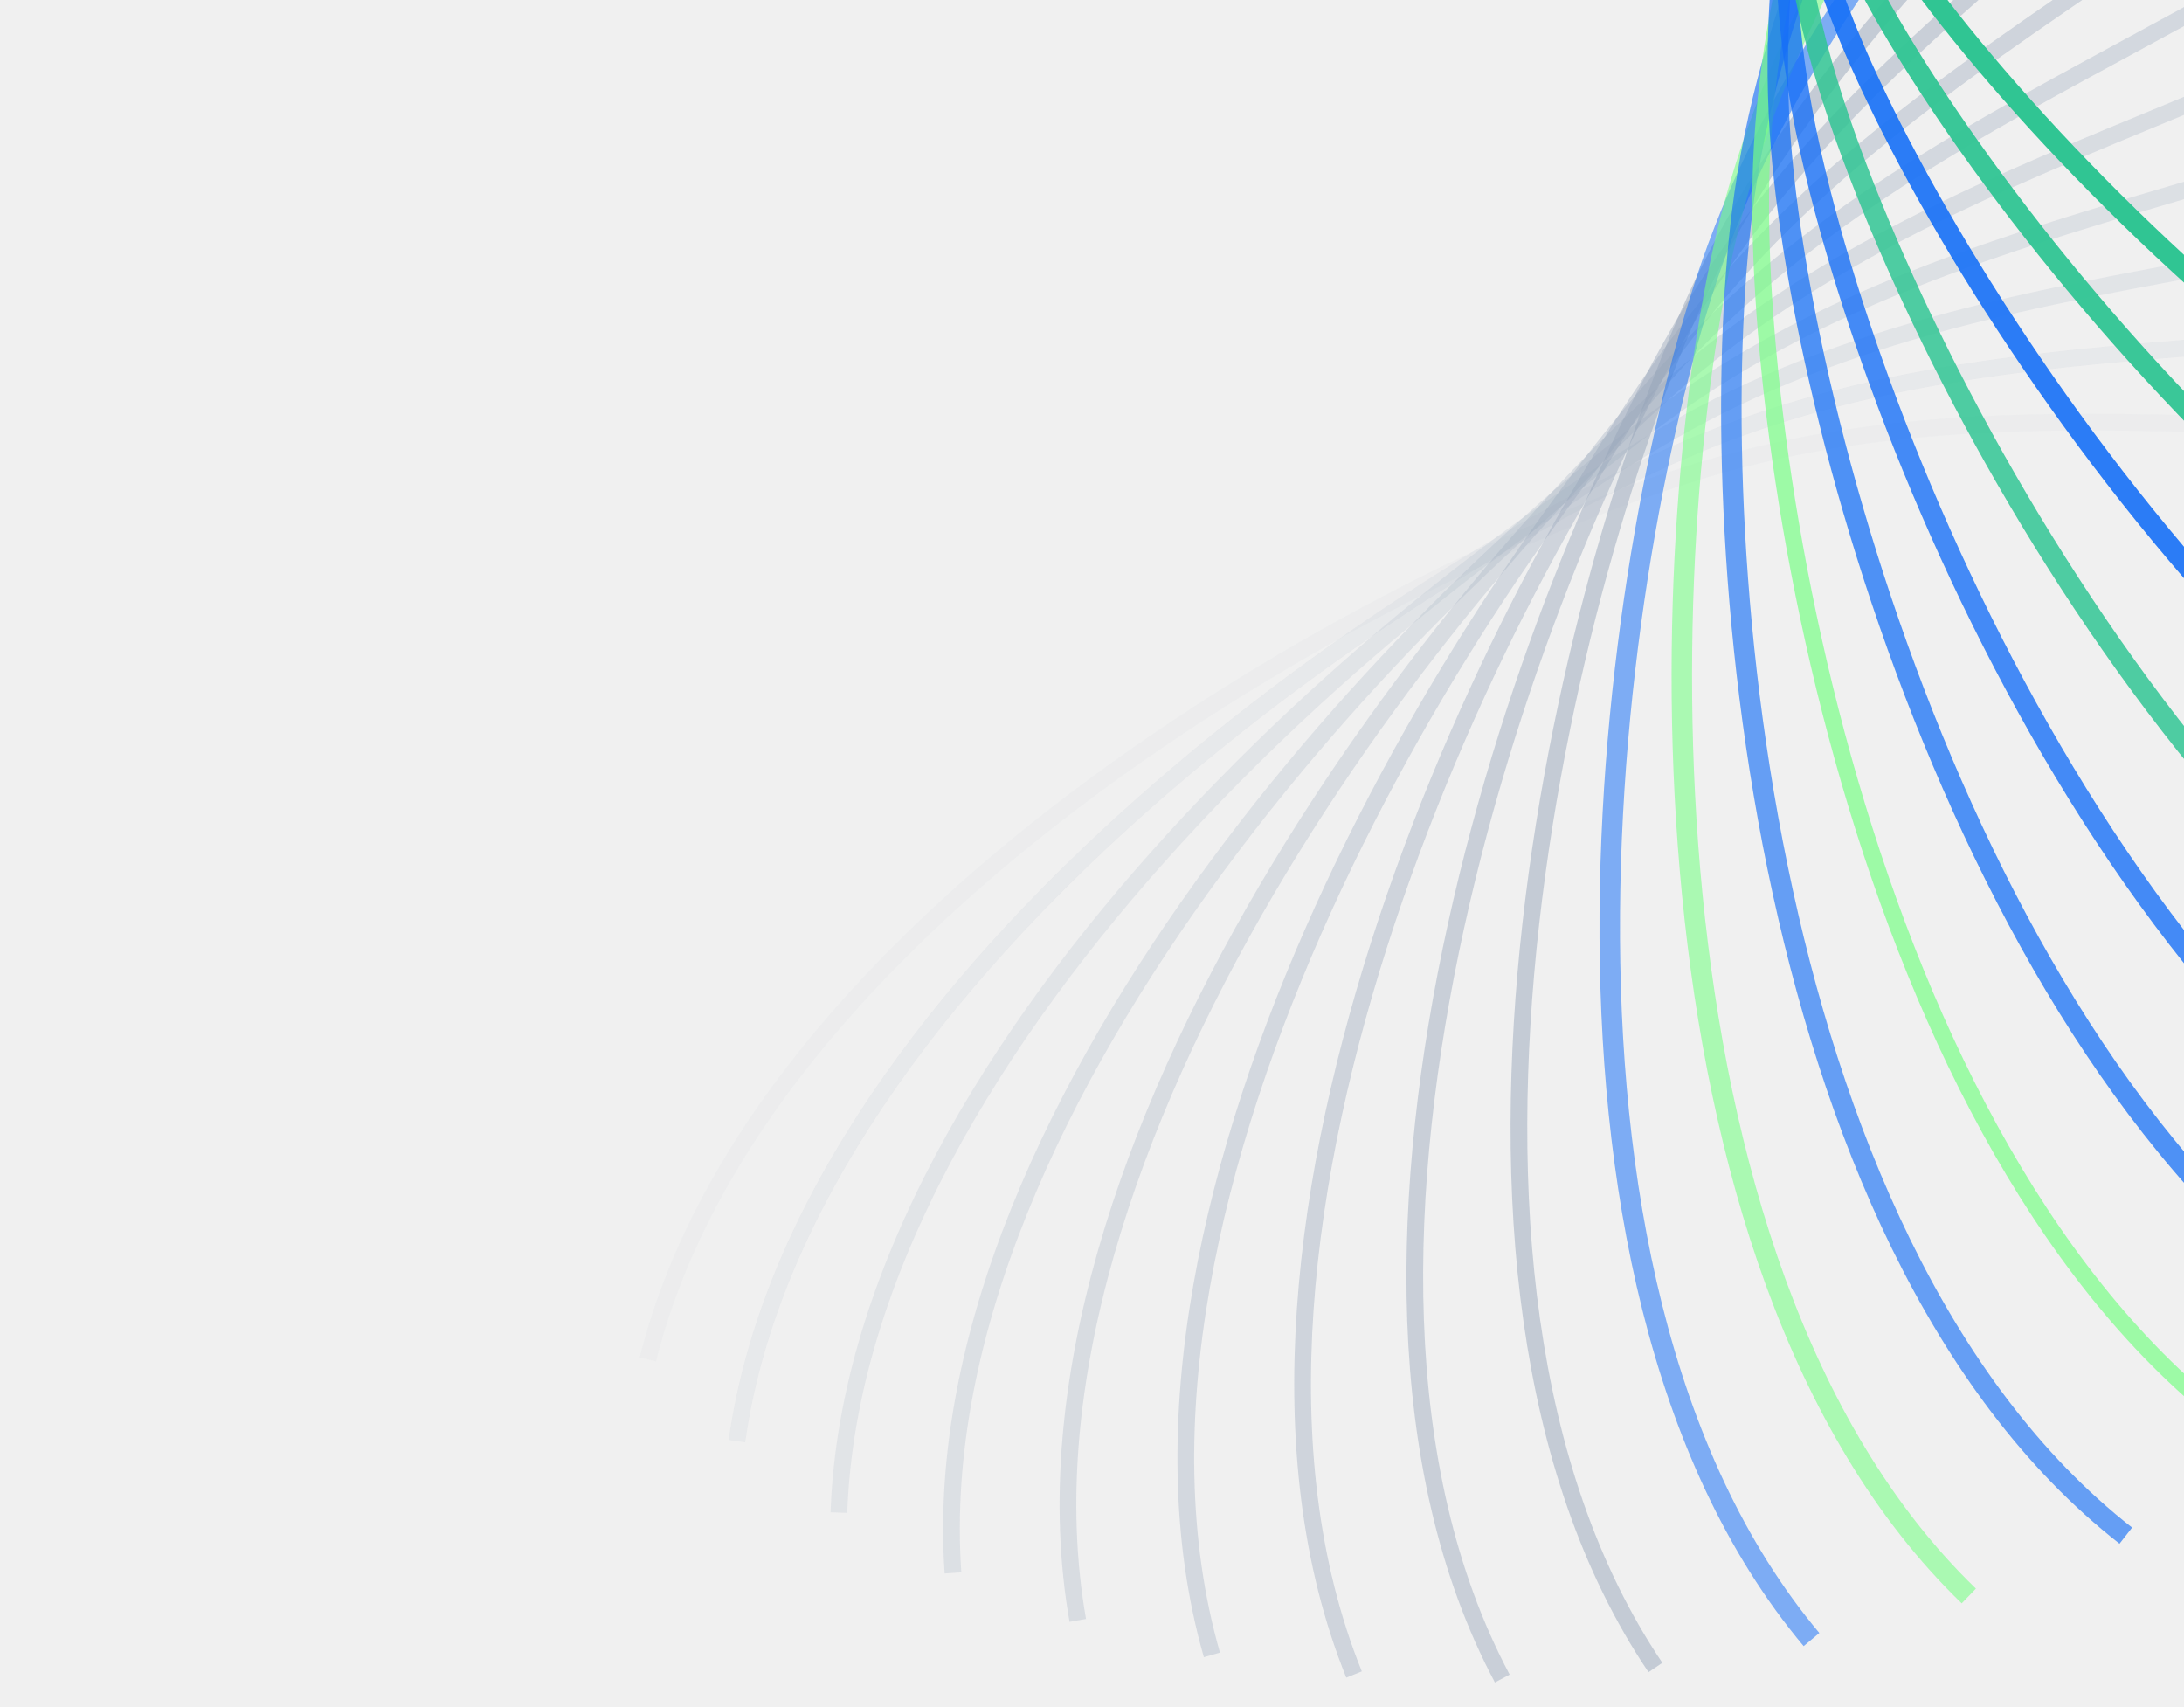
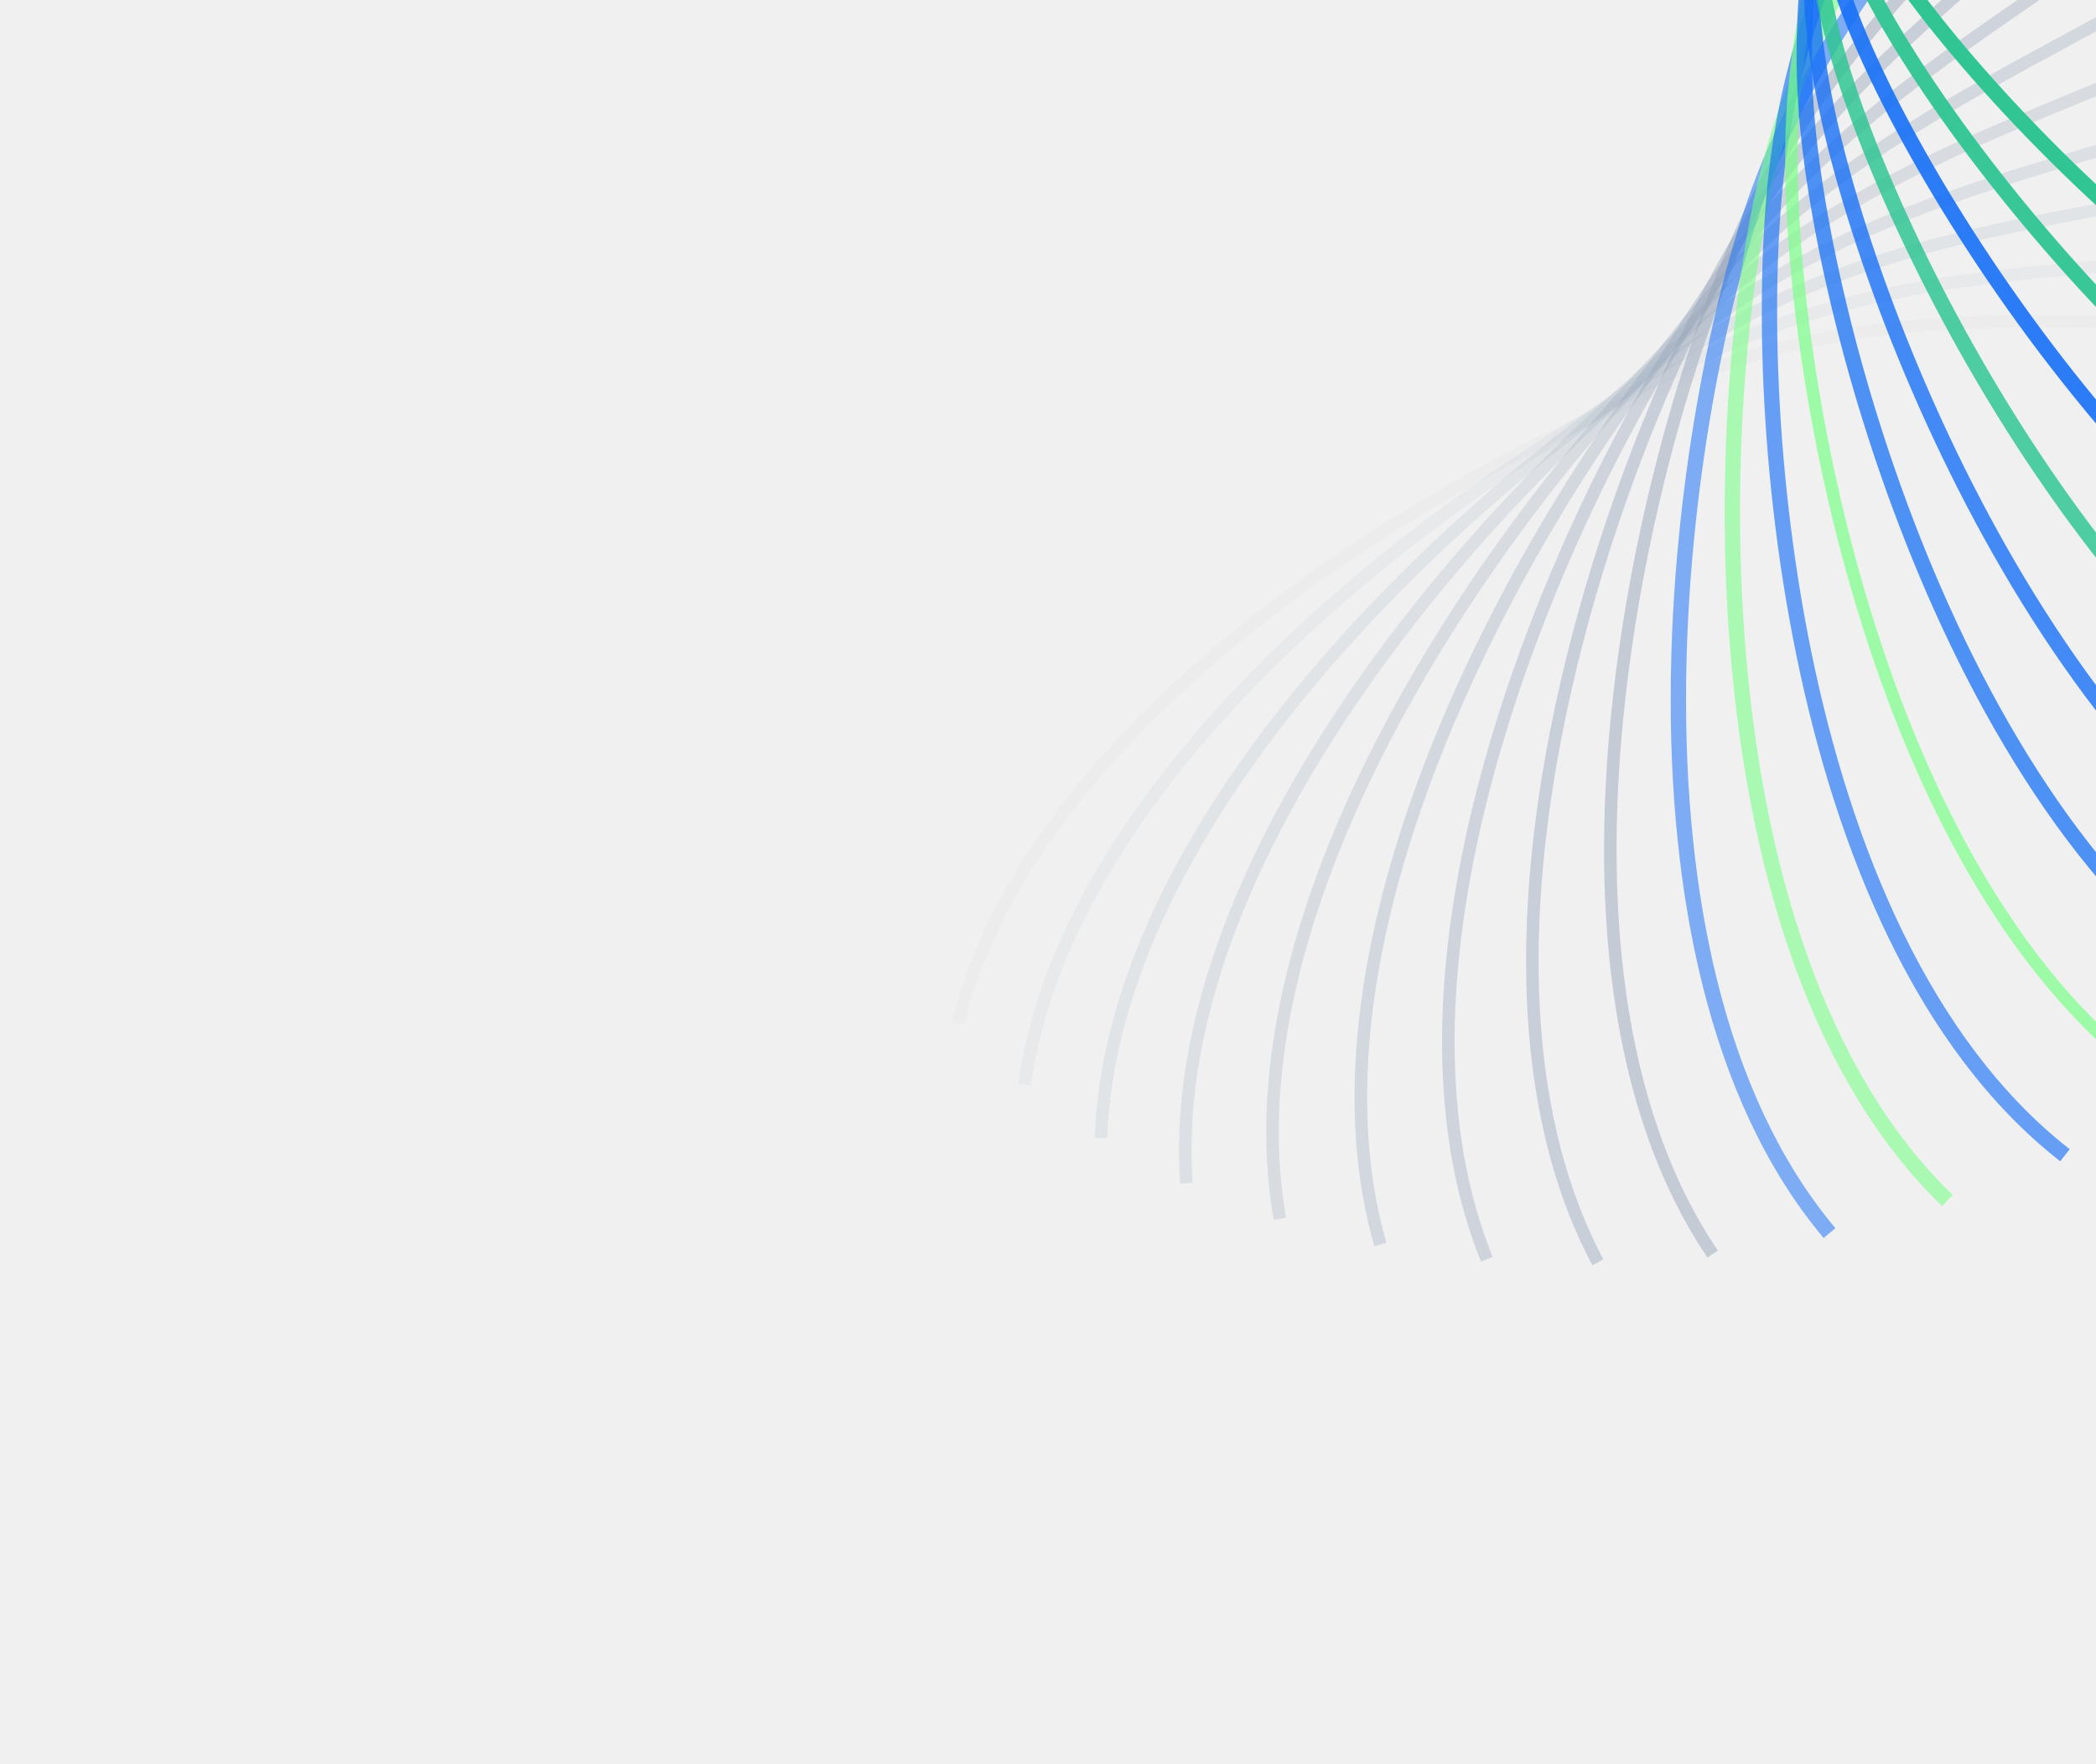
- <svg xmlns="http://www.w3.org/2000/svg" width="64" height="50" viewBox="0 0 64 50" fill="none">
-   <g clip-path="url(#clip0_982_52461)">
-     <path opacity="0.053" d="M94.677 -5.243C95.138 -1.987 93.784 5.588 84.671 9.844C73.281 15.163 62.004 10.349 50.375 13.634C41.792 16.058 22.381 26.225 18.985 39.836" stroke="#94A3B8" stroke-width="0.49" />
-     <path opacity="0.105" d="M92.16 -10.515C92.959 -7.325 92.404 0.35 83.786 5.535C73.014 12.016 61.296 8.407 50.074 12.889C41.791 16.198 23.55 28.338 21.595 42.23" stroke="#94A3B8" stroke-width="0.49" />
-     <path opacity="0.158" d="M89.249 -15.505C90.377 -12.417 90.627 -4.726 82.599 1.332C72.563 8.903 60.531 6.539 49.84 12.17C41.949 16.326 25.076 30.306 24.583 44.326" stroke="#94A3B8" stroke-width="0.49" />
-     <path opacity="0.211" d="M85.983 -20.17C87.428 -17.216 88.481 -9.593 81.129 -2.73C71.94 5.849 59.727 4.755 49.683 11.473C42.269 16.431 26.95 32.098 27.926 46.093" stroke="#94A3B8" stroke-width="0.49" />
-     <path opacity="0.263" d="M82.396 -24.485C84.142 -21.698 85.985 -14.227 79.392 -6.633C71.15 2.86 58.889 3.048 49.602 10.779C42.747 16.485 29.15 33.668 31.583 47.484" stroke="#94A3B8" stroke-width="0.49" />
-     <path opacity="0.316" d="M78.525 -28.39C80.553 -25.801 83.167 -18.564 77.403 -10.322C70.199 -0.02 58.025 1.449 49.597 10.109C43.376 16.5 31.649 35.01 35.514 48.496" stroke="#94A3B8" stroke-width="0.49" />
-     <path opacity="0.368" d="M74.418 -31.89C76.705 -29.528 80.062 -22.603 75.191 -13.804C69.103 -2.805 57.15 -0.072 49.673 9.421C44.154 16.427 34.426 36.062 39.679 49.07" stroke="#94A3B8" stroke-width="0.49" />
-     <path opacity="0.421" d="M70.109 -34.96C72.63 -32.849 76.692 -26.313 72.768 -17.054C67.863 -5.479 56.261 -1.511 49.817 8.712C45.061 16.257 37.439 36.8 44.023 49.188" stroke="#94A3B8" stroke-width="0.49" />
-     <path opacity="0.474" d="M65.659 -37.549C68.387 -35.714 73.11 -29.638 70.175 -20.019C66.507 -7.995 55.383 -2.836 50.043 8.004C46.102 16.005 40.669 37.233 48.511 48.865" stroke="#94A3B8" stroke-width="0.49" />
-     <path opacity="0.526" d="M61.105 -39.687C64.01 -38.147 69.342 -32.599 67.429 -22.725C65.038 -10.383 54.514 -4.09 50.337 7.249C47.253 15.618 44.069 37.297 53.084 48.046" stroke="#156FF7" stroke-width="0.6" />
-     <path opacity="0.579" d="M56.5 -41.322C59.55 -40.094 65.433 -35.133 64.562 -25.114C63.474 -12.59 53.666 -5.231 50.697 6.483C48.505 15.128 47.604 37.022 57.694 46.769" stroke="#77FF85" stroke-width="0.6" />
-     <path opacity="0.632" d="M51.9 -42.483C55.062 -41.58 61.431 -37.261 61.613 -27.206C61.84 -14.637 52.855 -6.293 51.126 5.667C49.85 14.494 51.242 36.362 62.295 45.001" stroke="#156FF7" stroke-width="0.6" />
-     <path opacity="0.684" d="M47.353 -43.168C50.592 -42.601 57.378 -38.972 58.609 -28.99C60.149 -16.514 52.085 -7.276 51.616 4.799C51.27 13.711 54.941 35.313 66.836 42.75" stroke="#77FF85" stroke-width="0.49" />
-     <path opacity="0.737" d="M42.907 -43.38C46.187 -43.155 53.315 -40.255 55.583 -30.457C58.418 -18.209 51.364 -8.18 52.16 3.878C52.747 12.777 58.656 33.878 71.263 40.03" stroke="#156FF7" stroke-width="0.6" />
-     <path opacity="0.789" d="M38.607 -43.134C41.893 -43.252 49.285 -41.113 52.565 -31.606C56.665 -19.722 50.698 -9.01 52.749 2.899C54.264 11.688 62.346 32.055 75.527 36.856" stroke="#156FF7" stroke-width="0.6" />
-     <path opacity="0.842" d="M34.508 -42.449C37.764 -42.911 45.339 -41.556 49.594 -32.444C54.914 -21.053 50.1 -9.776 53.385 1.852C55.809 10.435 65.976 29.846 79.587 33.243" stroke="#30C593" stroke-width="0.6" />
-     <path opacity="0.895" d="M30.644 -41.352C33.834 -42.152 41.509 -41.596 46.694 -32.978C53.175 -22.207 49.566 -10.488 54.048 0.734C57.357 9.016 69.497 27.258 83.389 29.213" stroke="#156FF7" stroke-width="0.6" />
-     <path opacity="0.947" d="M27.072 -39.855C30.16 -40.984 37.852 -41.233 43.909 -33.205C51.48 -23.17 49.116 -11.138 54.747 -0.446C58.903 7.445 72.883 24.318 86.903 24.81" stroke="#30C593" stroke-width="0.6" />
-     <path d="M23.823 -38.006C26.777 -39.451 34.4 -40.503 41.263 -33.152C49.842 -23.963 48.748 -11.75 55.466 -1.705C60.424 5.708 76.091 21.027 90.086 20.052" stroke="#30C593" stroke-width="0.6" />
-   </g>
-   <defs>
-     <clipPath id="clip0_982_52461">
-       <rect width="64" height="50" fill="white" />
-     </clipPath>
-   </defs>
+ <svg xmlns="http://www.w3.org/2000/svg" width="82" height="69" viewBox="0 0 82 69" fill="none">
+   <path opacity="0.053" d="M113.166 -5.048C113.628 -1.792 112.273 5.783 103.161 10.039C91.77 15.358 80.493 10.544 68.864 13.829C60.281 16.254 40.87 26.421 37.474 40.032" stroke="#94A3B8" stroke-width="0.49" />
+   <path opacity="0.105" d="M110.649 -10.319C111.448 -7.13 110.893 0.545 102.275 5.73C91.504 12.211 79.785 8.602 68.563 13.085C60.281 16.393 42.039 28.533 40.084 42.425" stroke="#94A3B8" stroke-width="0.49" />
+   <path opacity="0.158" d="M107.738 -15.31C108.866 -12.222 109.116 -4.53 101.088 1.527C91.052 9.099 79.021 6.734 68.329 12.365C60.438 16.521 43.565 30.502 43.073 44.521" stroke="#94A3B8" stroke-width="0.49" />
+   <path opacity="0.211" d="M104.472 -19.975C105.917 -17.021 106.97 -9.398 99.619 -2.535C90.43 6.044 78.217 4.95 68.172 11.668C60.758 16.626 45.439 32.294 46.415 46.288" stroke="#94A3B8" stroke-width="0.49" />
+   <path opacity="0.263" d="M100.885 -24.289C102.631 -21.503 104.474 -14.031 97.881 -6.437C89.639 3.055 77.379 3.244 68.091 10.975C61.237 16.681 47.639 33.864 50.072 47.679" stroke="#94A3B8" stroke-width="0.49" />
+   <path opacity="0.316" d="M97.014 -28.195C99.042 -25.606 101.656 -18.368 95.893 -10.127C88.688 0.176 76.515 1.645 68.086 10.304C61.866 16.695 50.139 35.205 54.003 48.691" stroke="#94A3B8" stroke-width="0.49" />
+   <path opacity="0.368" d="M92.907 -31.695C95.194 -29.333 98.551 -22.408 93.68 -13.609C87.592 -2.61 75.639 0.123 68.162 9.616C62.643 16.623 52.916 36.257 58.168 49.265" stroke="#94A3B8" stroke-width="0.49" />
+   <path opacity="0.421" d="M88.598 -34.765C91.12 -32.654 95.182 -26.118 91.257 -16.858C86.352 -5.283 74.75 -1.315 68.306 8.907C63.55 16.452 55.928 36.996 62.512 49.384" stroke="#94A3B8" stroke-width="0.49" />
+   <path opacity="0.474" d="M84.148 -37.354C86.876 -35.519 91.599 -29.443 88.664 -19.823C84.996 -7.799 73.872 -2.64 68.532 8.2C64.591 16.2 59.158 37.428 67 49.06" stroke="#94A3B8" stroke-width="0.49" />
+   <path opacity="0.526" d="M79.594 -39.492C82.5 -37.952 87.832 -32.403 85.919 -22.53C83.527 -10.188 73.004 -3.895 68.826 7.444C65.743 15.813 62.558 37.493 71.574 48.241" stroke="#156FF7" stroke-width="0.6" />
+   <path opacity="0.579" d="M74.989 -41.127C78.039 -39.899 83.922 -34.938 83.052 -24.918C81.963 -12.394 72.155 -5.035 69.186 6.678C66.994 15.323 66.094 37.217 76.183 46.964" stroke="#77FF85" stroke-width="0.6" />
+   <path opacity="0.632" d="M70.389 -42.287C73.551 -41.385 79.921 -37.066 80.102 -27.011C80.329 -14.441 71.344 -6.097 69.615 5.862C68.339 14.689 69.732 36.557 80.785 45.196" stroke="#156FF7" stroke-width="0.6" />
+   <path opacity="0.684" d="M65.842 -42.973C69.081 -42.406 75.867 -38.776 77.099 -28.795C78.638 -16.318 70.575 -7.081 70.105 4.994C69.759 13.906 73.43 35.509 85.325 42.945" stroke="#77FF85" stroke-width="0.49" />
+   <path opacity="0.737" d="M61.396 -43.185C64.676 -42.96 71.804 -40.059 74.072 -30.262C76.908 -18.014 69.854 -7.984 70.649 4.073C71.236 12.973 77.145 34.073 89.753 40.225" stroke="#156FF7" stroke-width="0.6" />
+   <path opacity="0.789" d="M57.096 -42.938C60.382 -43.057 67.774 -40.918 71.054 -31.411C75.154 -19.527 69.187 -8.815 71.239 3.094C72.753 11.883 80.835 32.251 94.017 37.051" stroke="#156FF7" stroke-width="0.6" />
+   <path opacity="0.842" d="M52.997 -42.254C56.253 -42.716 63.828 -41.361 68.084 -32.248C73.403 -20.858 68.589 -9.581 71.874 2.048C74.299 10.631 84.465 30.042 98.077 33.438" stroke="#30C593" stroke-width="0.6" />
+   <path opacity="0.895" d="M49.134 -41.157C52.323 -41.956 59.998 -41.401 65.183 -32.783C71.665 -22.011 68.055 -10.293 72.538 0.929C75.846 9.212 87.986 27.453 101.878 29.408" stroke="#156FF7" stroke-width="0.6" />
+   <path opacity="0.947" d="M45.561 -39.66C48.65 -40.788 56.341 -41.038 62.398 -33.01C69.97 -22.974 67.605 -10.943 73.236 -0.251C77.392 7.64 91.373 24.513 105.392 25.006" stroke="#30C593" stroke-width="0.6" />
+   <path d="M42.312 -37.81C45.266 -39.255 52.889 -40.308 59.752 -32.956C68.331 -23.767 67.237 -11.555 73.955 -1.51C78.913 5.904 94.581 21.223 108.575 20.247" stroke="#30C593" stroke-width="0.6" />
</svg>
